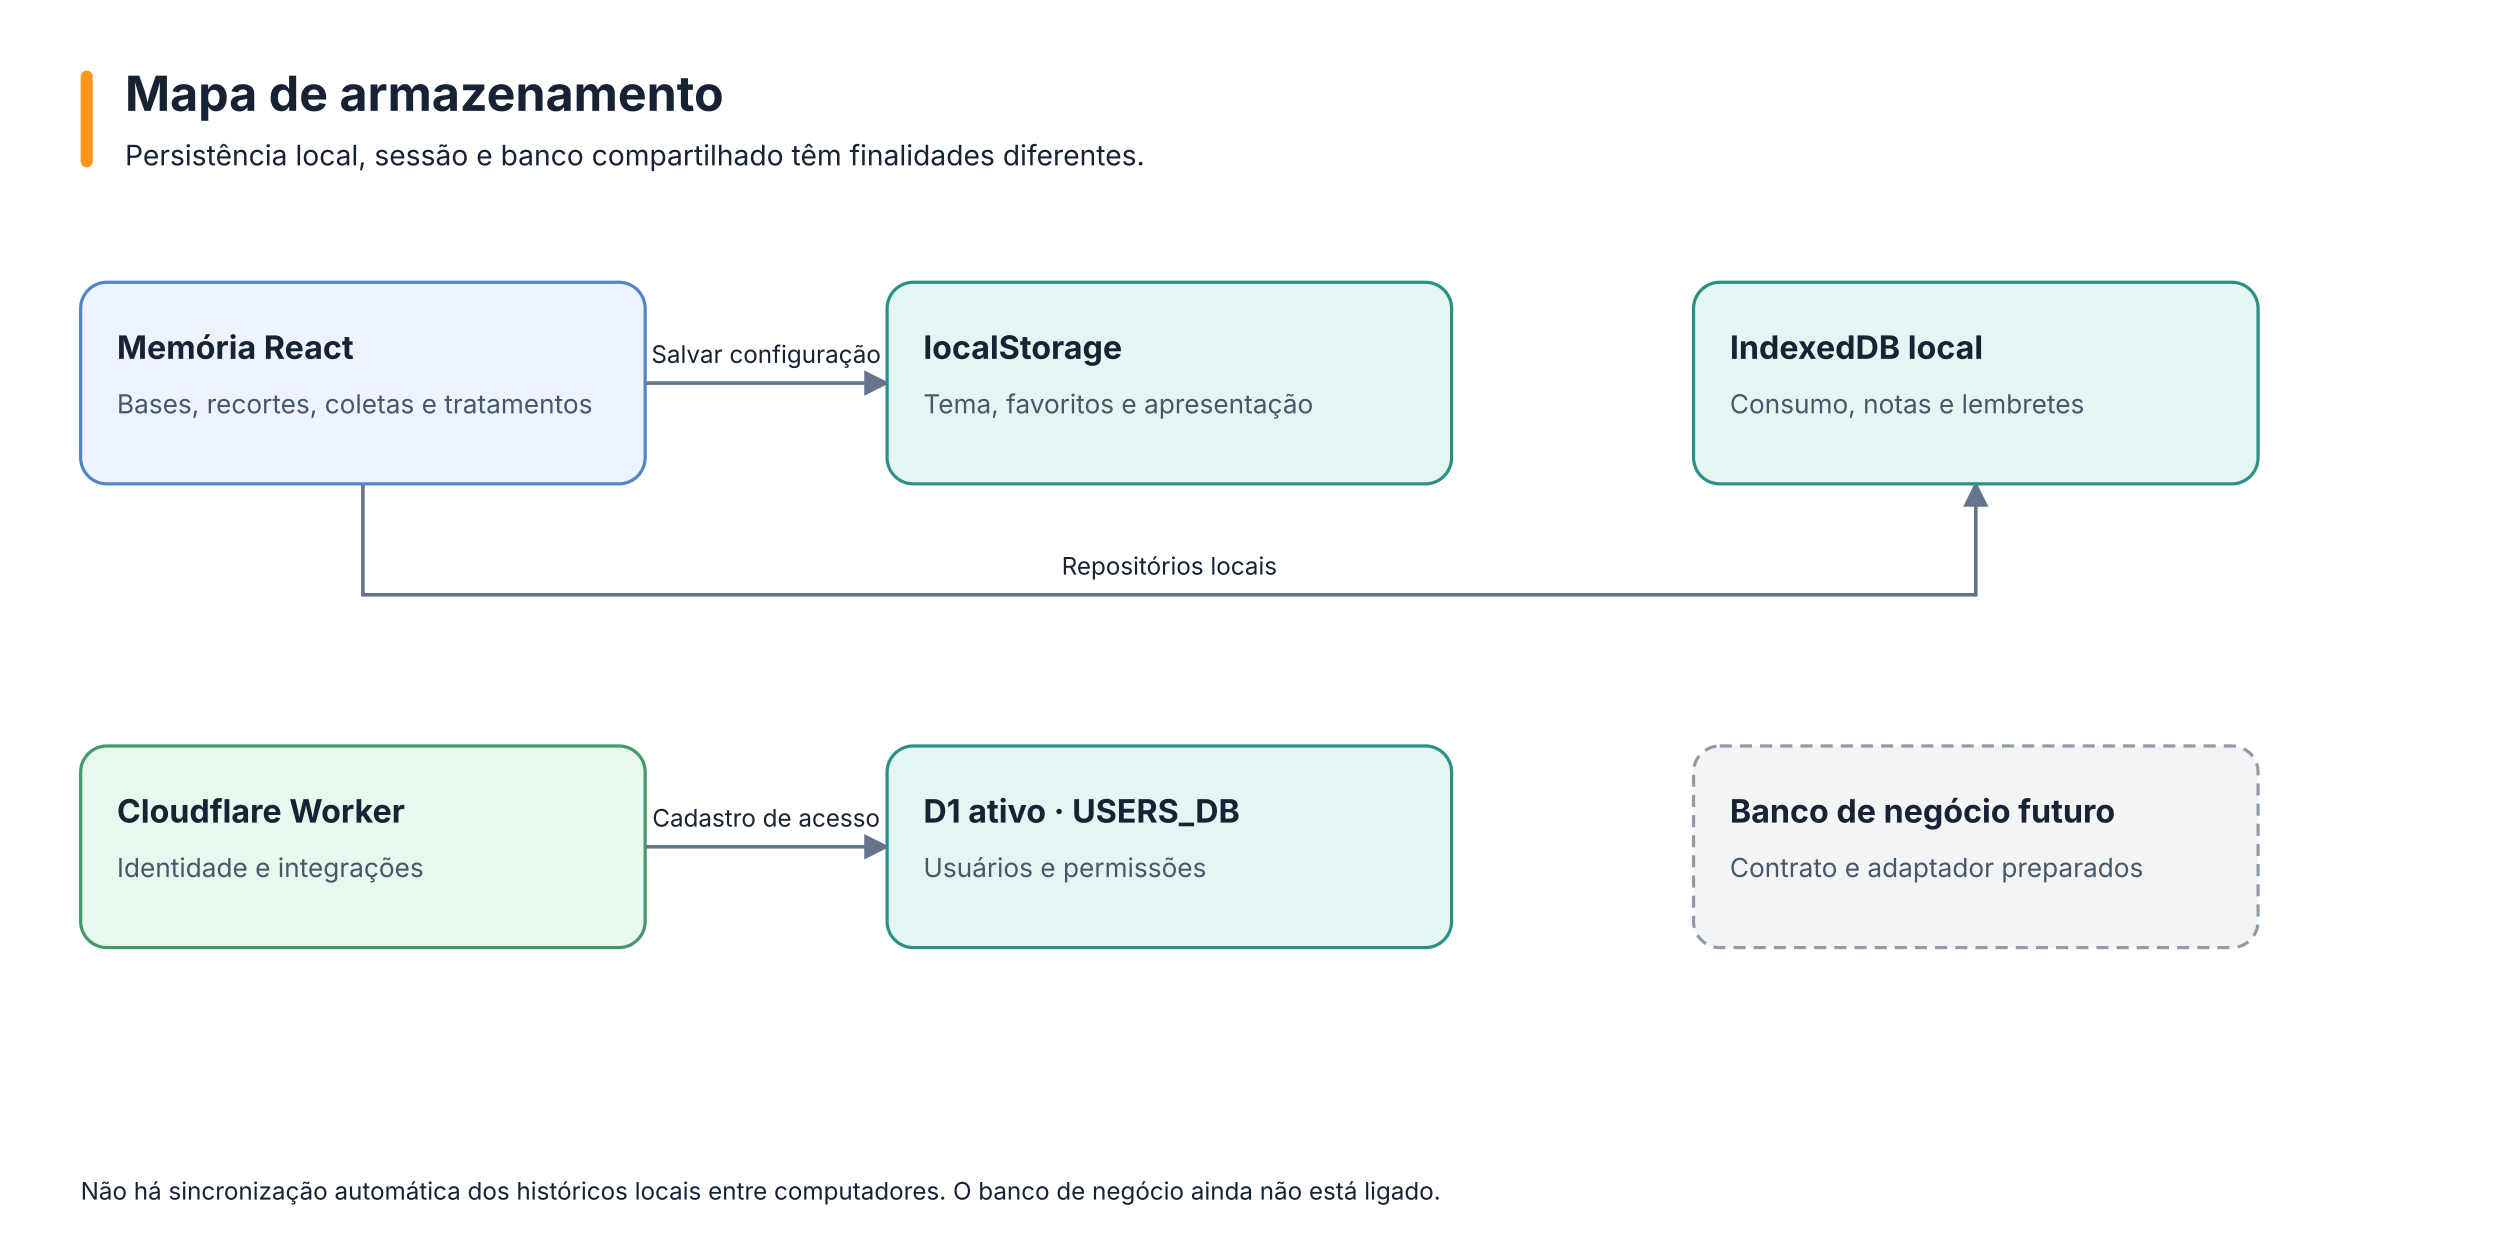
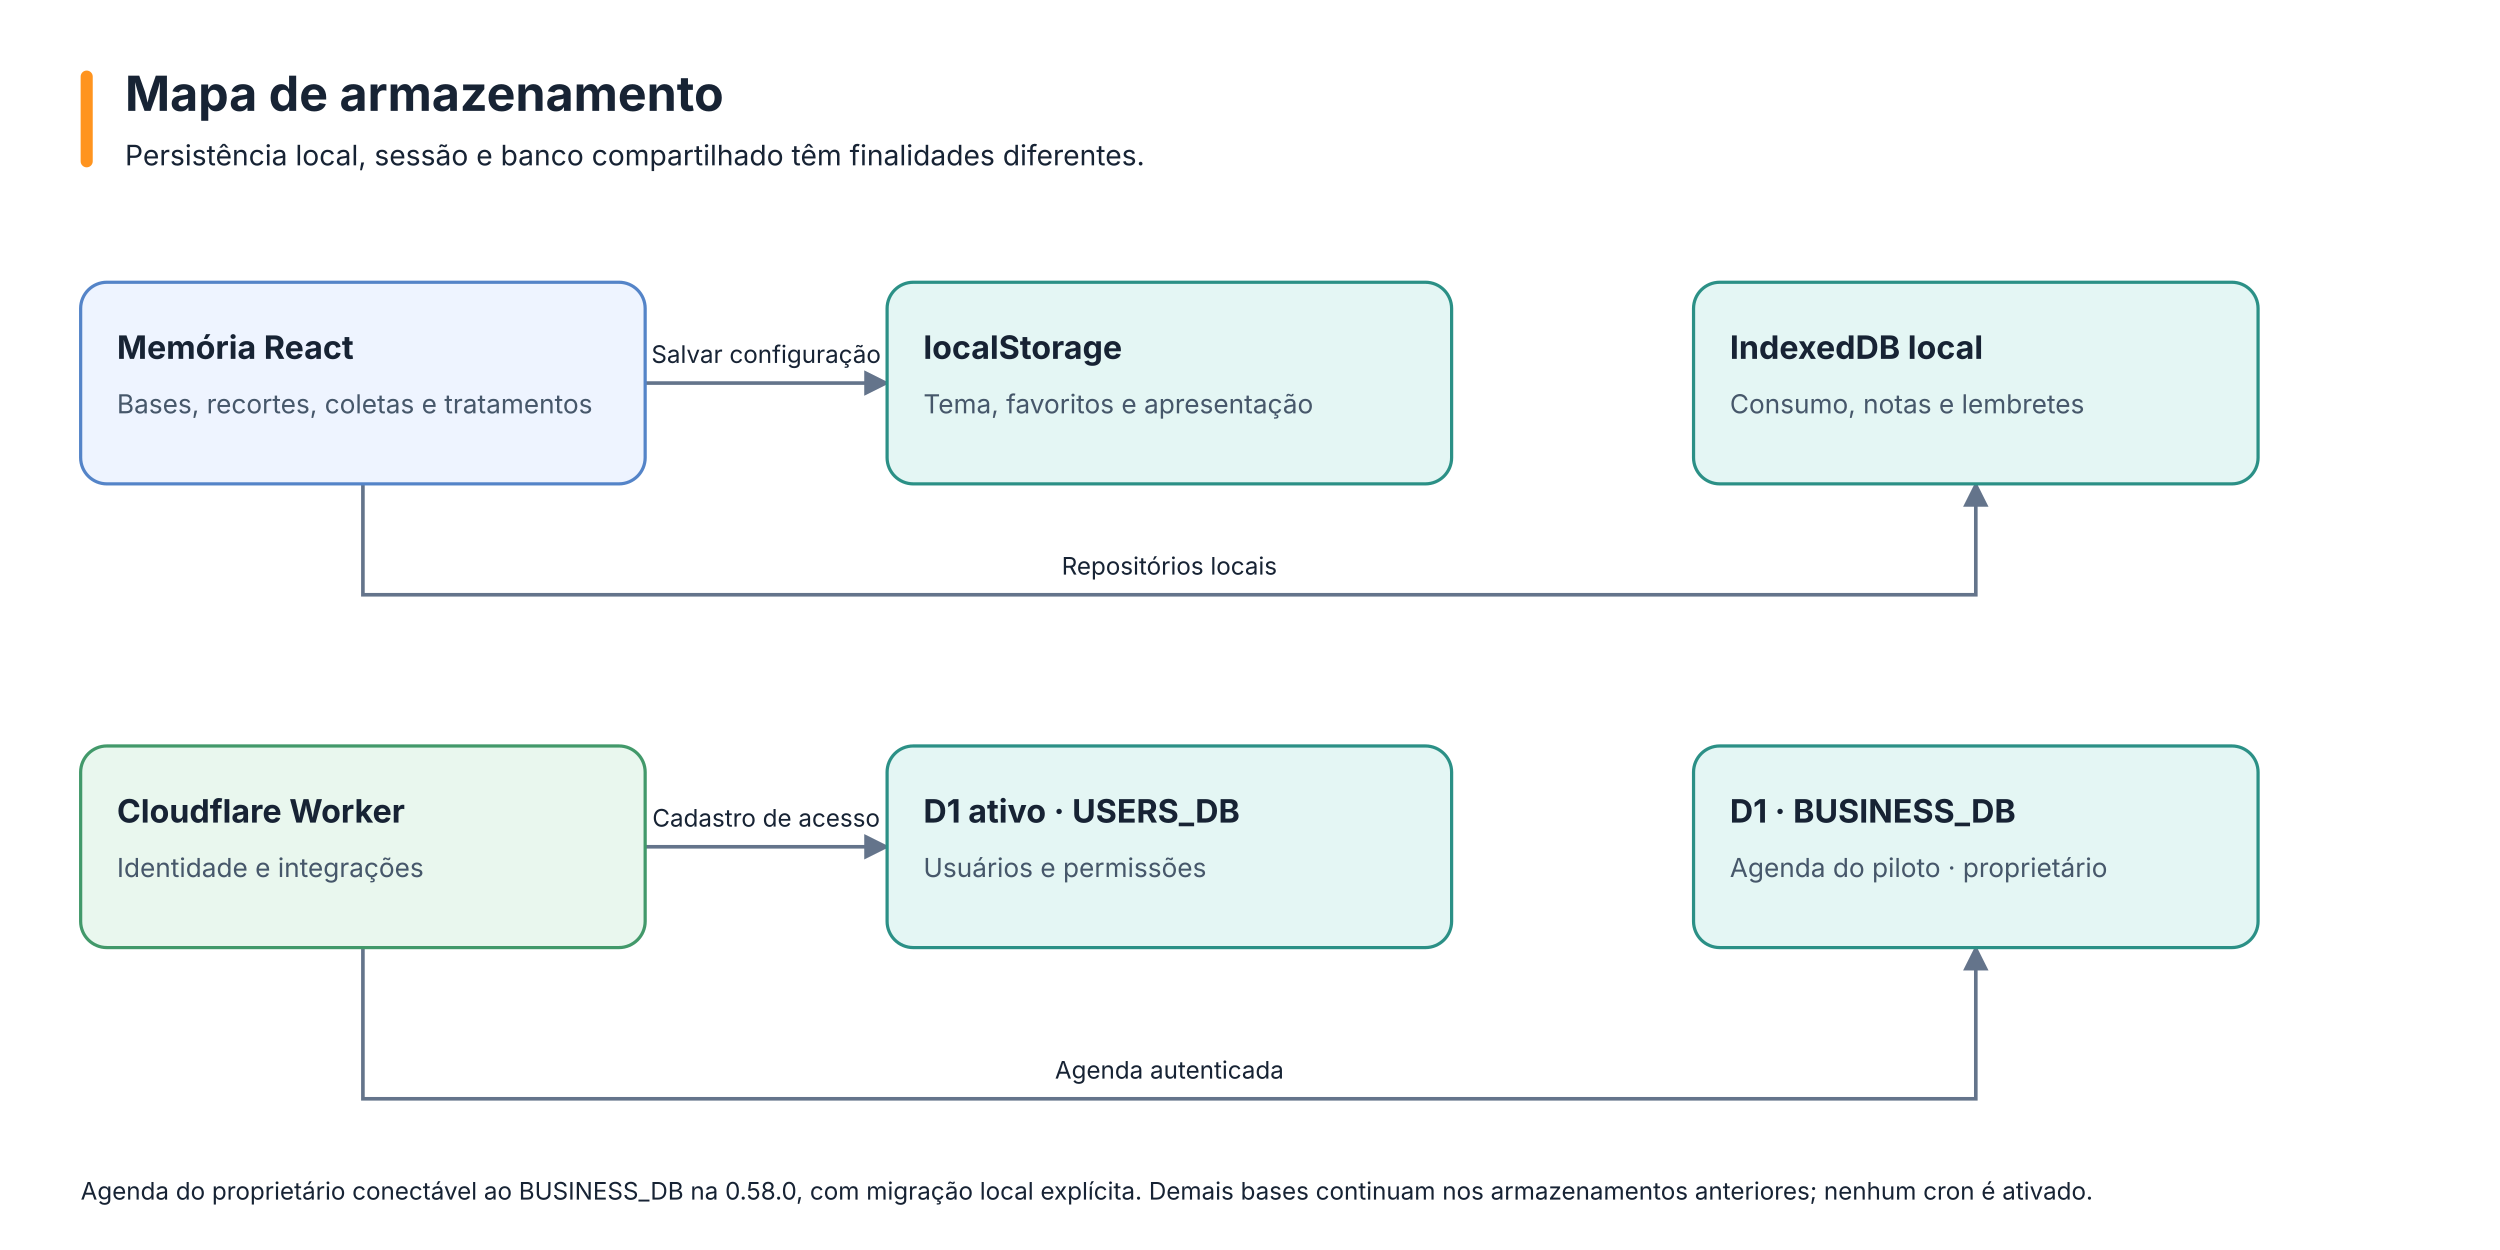
<svg xmlns="http://www.w3.org/2000/svg" viewBox="0 0 1240 620" role="img" aria-labelledby="05-armazenamento-title 05-armazenamento-desc">
  <defs>
    <marker id="05-armazenamento-arrow" viewBox="0 0 10 10" refX="9" refY="5" markerWidth="7" markerHeight="7" orient="auto-start-reverse">
      <path d="M0 0 L10 5 L0 10z" fill="#64748b" />
    </marker>
    <style>text{font-family:Inter,Segoe UI,Arial,sans-serif;fill:#172334}.node-title{font-size:16px;font-weight:650}.node-sub{font-size:13px;fill:#46576a}.edge-label{font-size:12px;paint-order:stroke;stroke:white;stroke-width:6px;stroke-linejoin:round}</style>
  </defs>
  <rect width="100%" height="100%" fill="white" />
  <rect x="40" y="35" width="6" height="48" rx="3" fill="#ff941f" />
  <text x="62" y="55" font-size="24" font-weight="700">Mapa de armazenamento</text>
  <text x="62" y="82" font-size="14" fill="#526477">Persistência local, sessão e banco compartilhado têm finalidades diferentes.</text>
  <path d="M320,190 L440,190" fill="none" stroke="#64748b" stroke-width="1.8" marker-end="url(#05-armazenamento-arrow)" />
  <text x="380" y="180" text-anchor="middle" class="edge-label">Salvar configuração</text>
  <path d="M180,240 L180,295 L980,295 L980,240" fill="none" stroke="#64748b" stroke-width="1.8" marker-end="url(#05-armazenamento-arrow)" />
  <text x="580" y="285" text-anchor="middle" class="edge-label">Repositórios locais</text>
  <path d="M320,420 L440,420" fill="none" stroke="#64748b" stroke-width="1.8" marker-end="url(#05-armazenamento-arrow)" />
  <text x="380" y="410" text-anchor="middle" class="edge-label">Cadastro de acesso</text>
+   <path d="M180,470 L180,545 L980,545 L980,470" fill="none" stroke="#64748b" stroke-width="1.8" marker-end="url(#05-armazenamento-arrow)" />
+   <text x="580" y="535" text-anchor="middle" class="edge-label">Agenda autenticada</text>
  <g>
    <rect x="40" y="140" width="280" height="100" rx="13" fill="#eef4ff" stroke="#5484c8" stroke-width="1.6" />
    <text x="58" y="178" class="node-title">Memória React</text>
    <text x="58" y="205" class="node-sub">Bases, recortes, coletas e tratamentos</text>
  </g>
  <g>
    <rect x="440" y="140" width="280" height="100" rx="13" fill="#e4f6f4" stroke="#2b9086" stroke-width="1.6" />
    <text x="458" y="178" class="node-title">localStorage</text>
    <text x="458" y="205" class="node-sub">Tema, favoritos e apresentação</text>
  </g>
  <g>
    <rect x="840" y="140" width="280" height="100" rx="13" fill="#e4f6f4" stroke="#2b9086" stroke-width="1.6" />
    <text x="858" y="178" class="node-title">IndexedDB local</text>
    <text x="858" y="205" class="node-sub">Consumo, notas e lembretes</text>
  </g>
  <g>
    <rect x="40" y="370" width="280" height="100" rx="13" fill="#e9f7ee" stroke="#42996a" stroke-width="1.6" />
    <text x="58" y="408" class="node-title">Cloudflare Worker</text>
    <text x="58" y="435" class="node-sub">Identidade e integrações</text>
  </g>
  <g>
    <rect x="440" y="370" width="280" height="100" rx="13" fill="#e4f6f4" stroke="#2b9086" stroke-width="1.6" />
    <text x="458" y="408" class="node-title">D1 ativo · USERS_DB</text>
    <text x="458" y="435" class="node-sub">Usuários e permissões</text>
  </g>
  <g>
-     <rect x="840" y="370" width="280" height="100" rx="13" fill="#f3f4f6" stroke="#929ba9" stroke-width="1.6" stroke-dasharray="6 4" />
-     <text x="858" y="408" class="node-title">Banco de negócio futuro</text>
-     <text x="858" y="435" class="node-sub">Contrato e adaptador preparados</text>
+     <rect x="840" y="370" width="280" height="100" rx="13" fill="#e4f6f4" stroke="#2b9086" stroke-width="1.6" />
+     <text x="858" y="408" class="node-title">D1 · BUSINESS_DB</text>
+     <text x="858" y="435" class="node-sub">Agenda do piloto · proprietário</text>
  </g>
-   <text x="40" y="595" font-size="12" fill="#526477">Não há sincronização automática dos históricos locais entre computadores. O banco de negócio ainda não está ligado.</text>
+   <text x="40" y="595" font-size="12" fill="#526477">Agenda do proprietário conectável ao BUSINESS_DB na 0.58.0, com migração local explícita. Demais bases continuam nos armazenamentos anteriores; nenhum cron é ativado.</text>
</svg>
